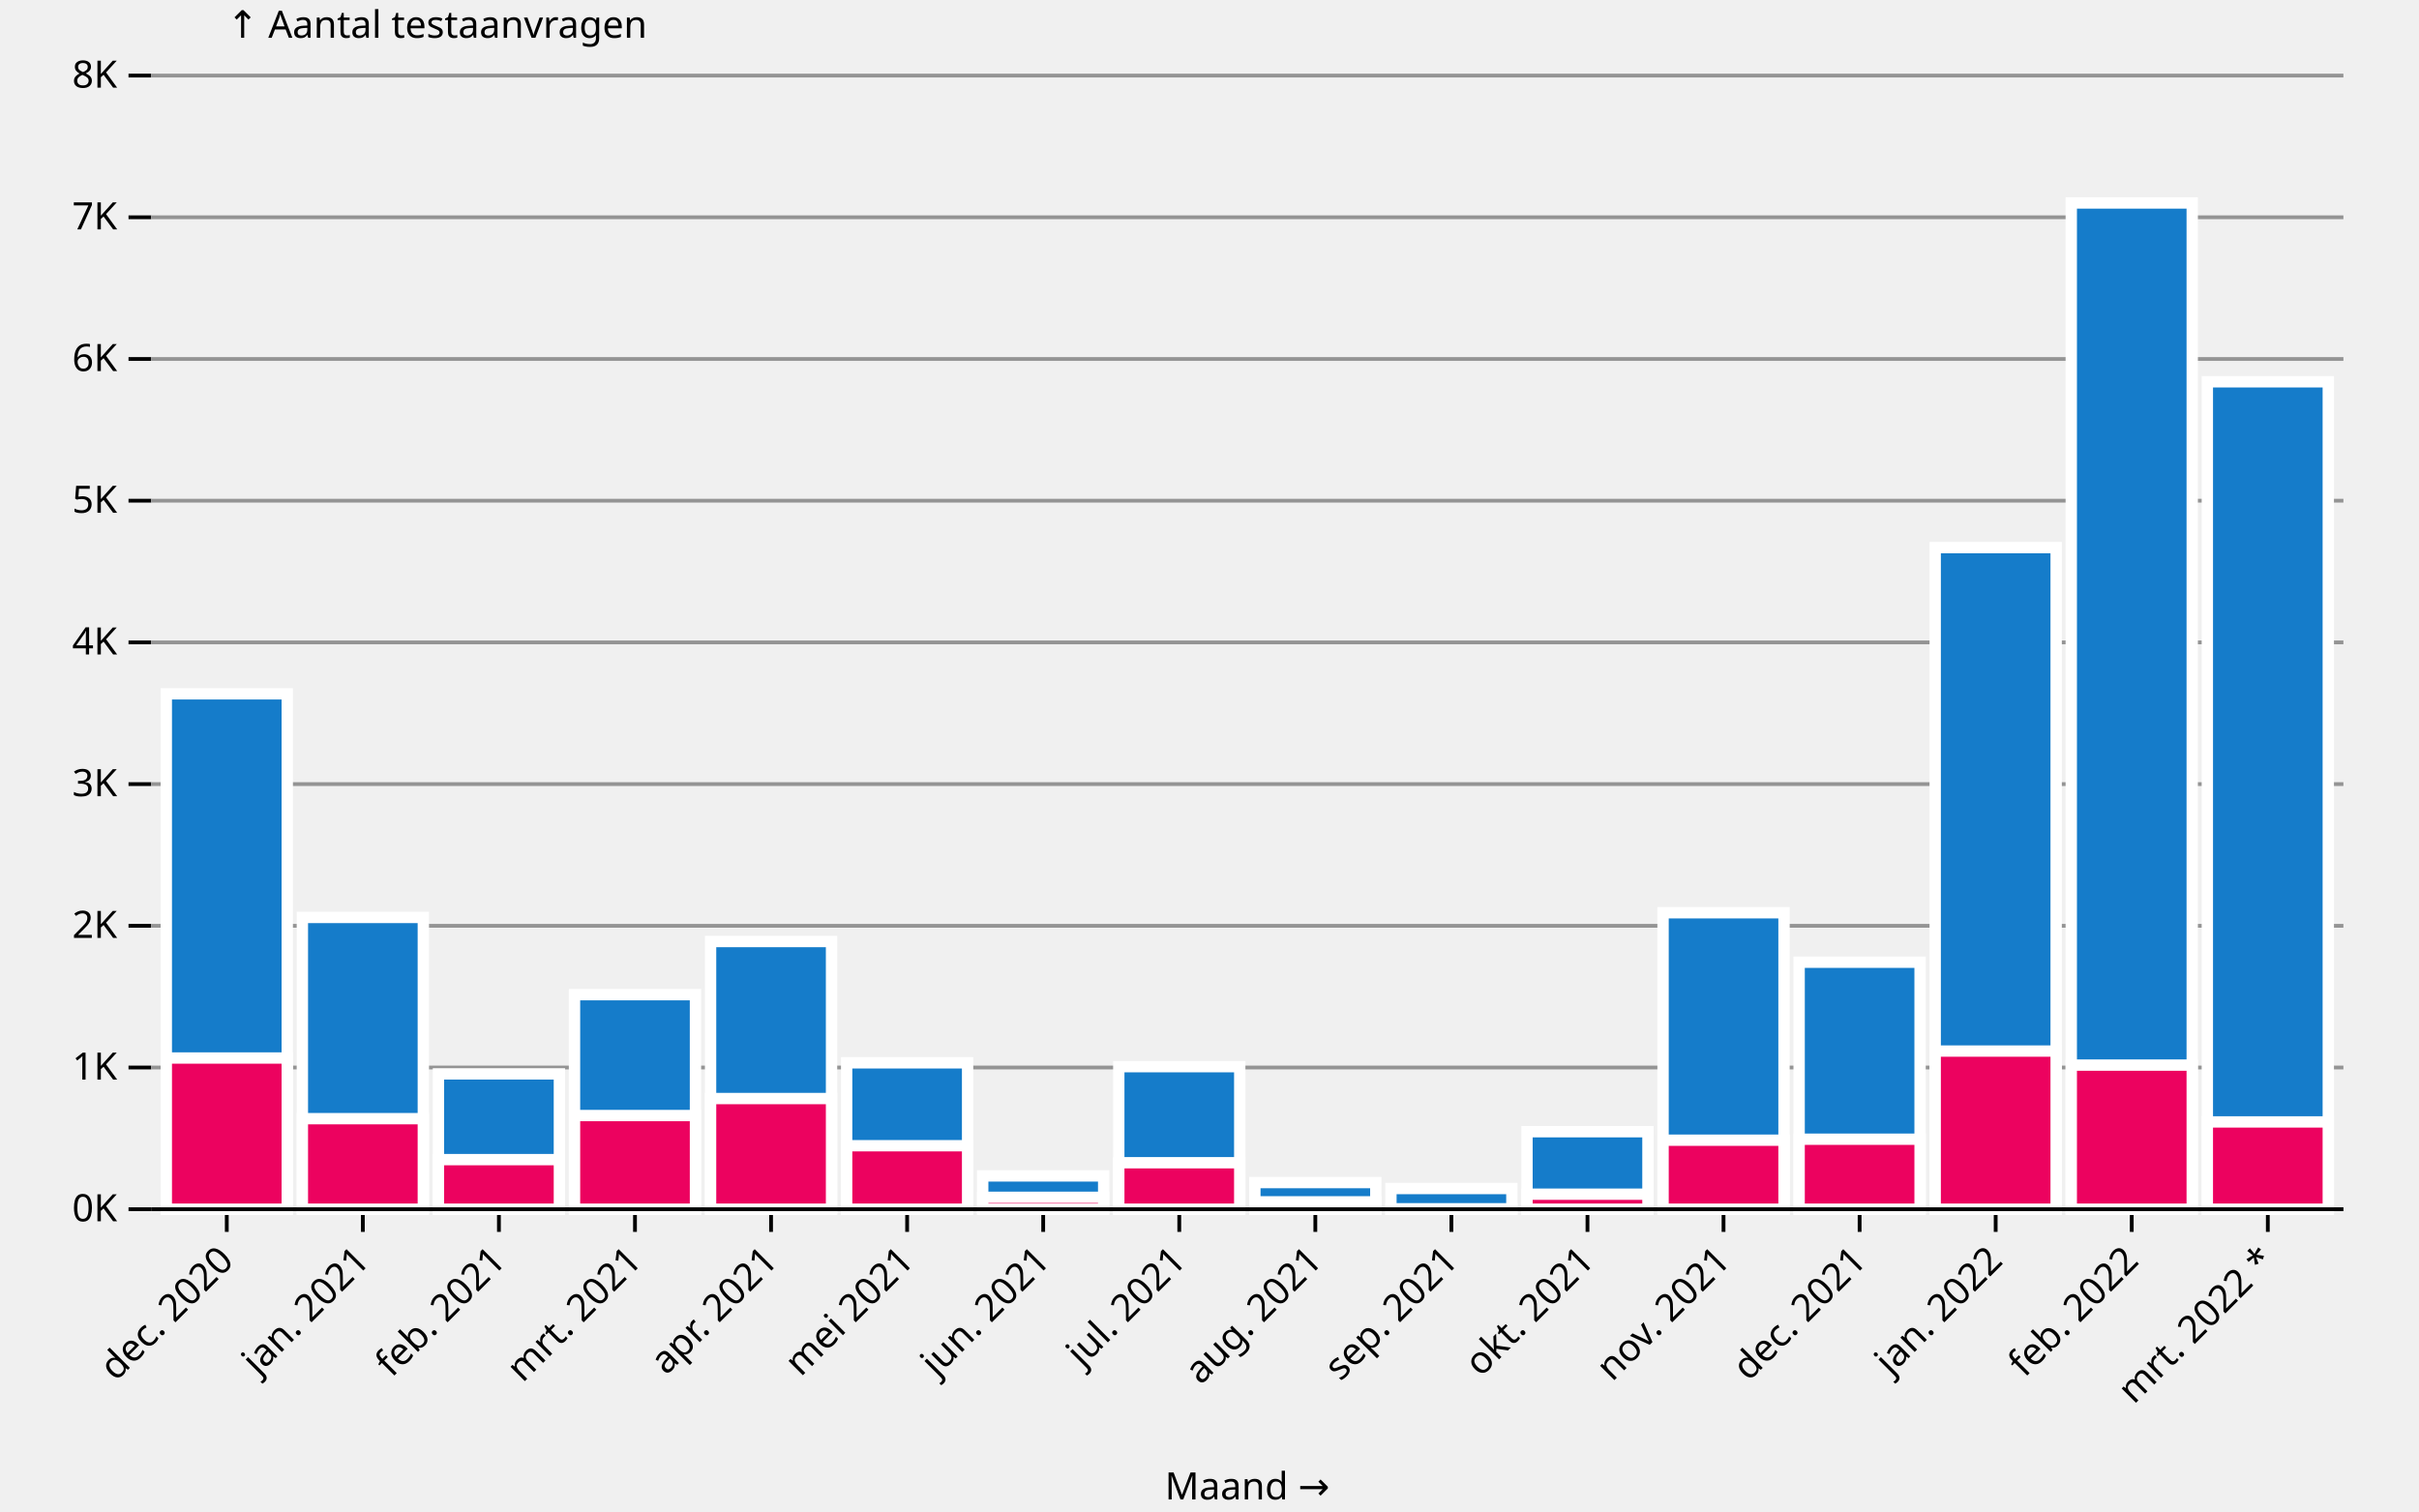
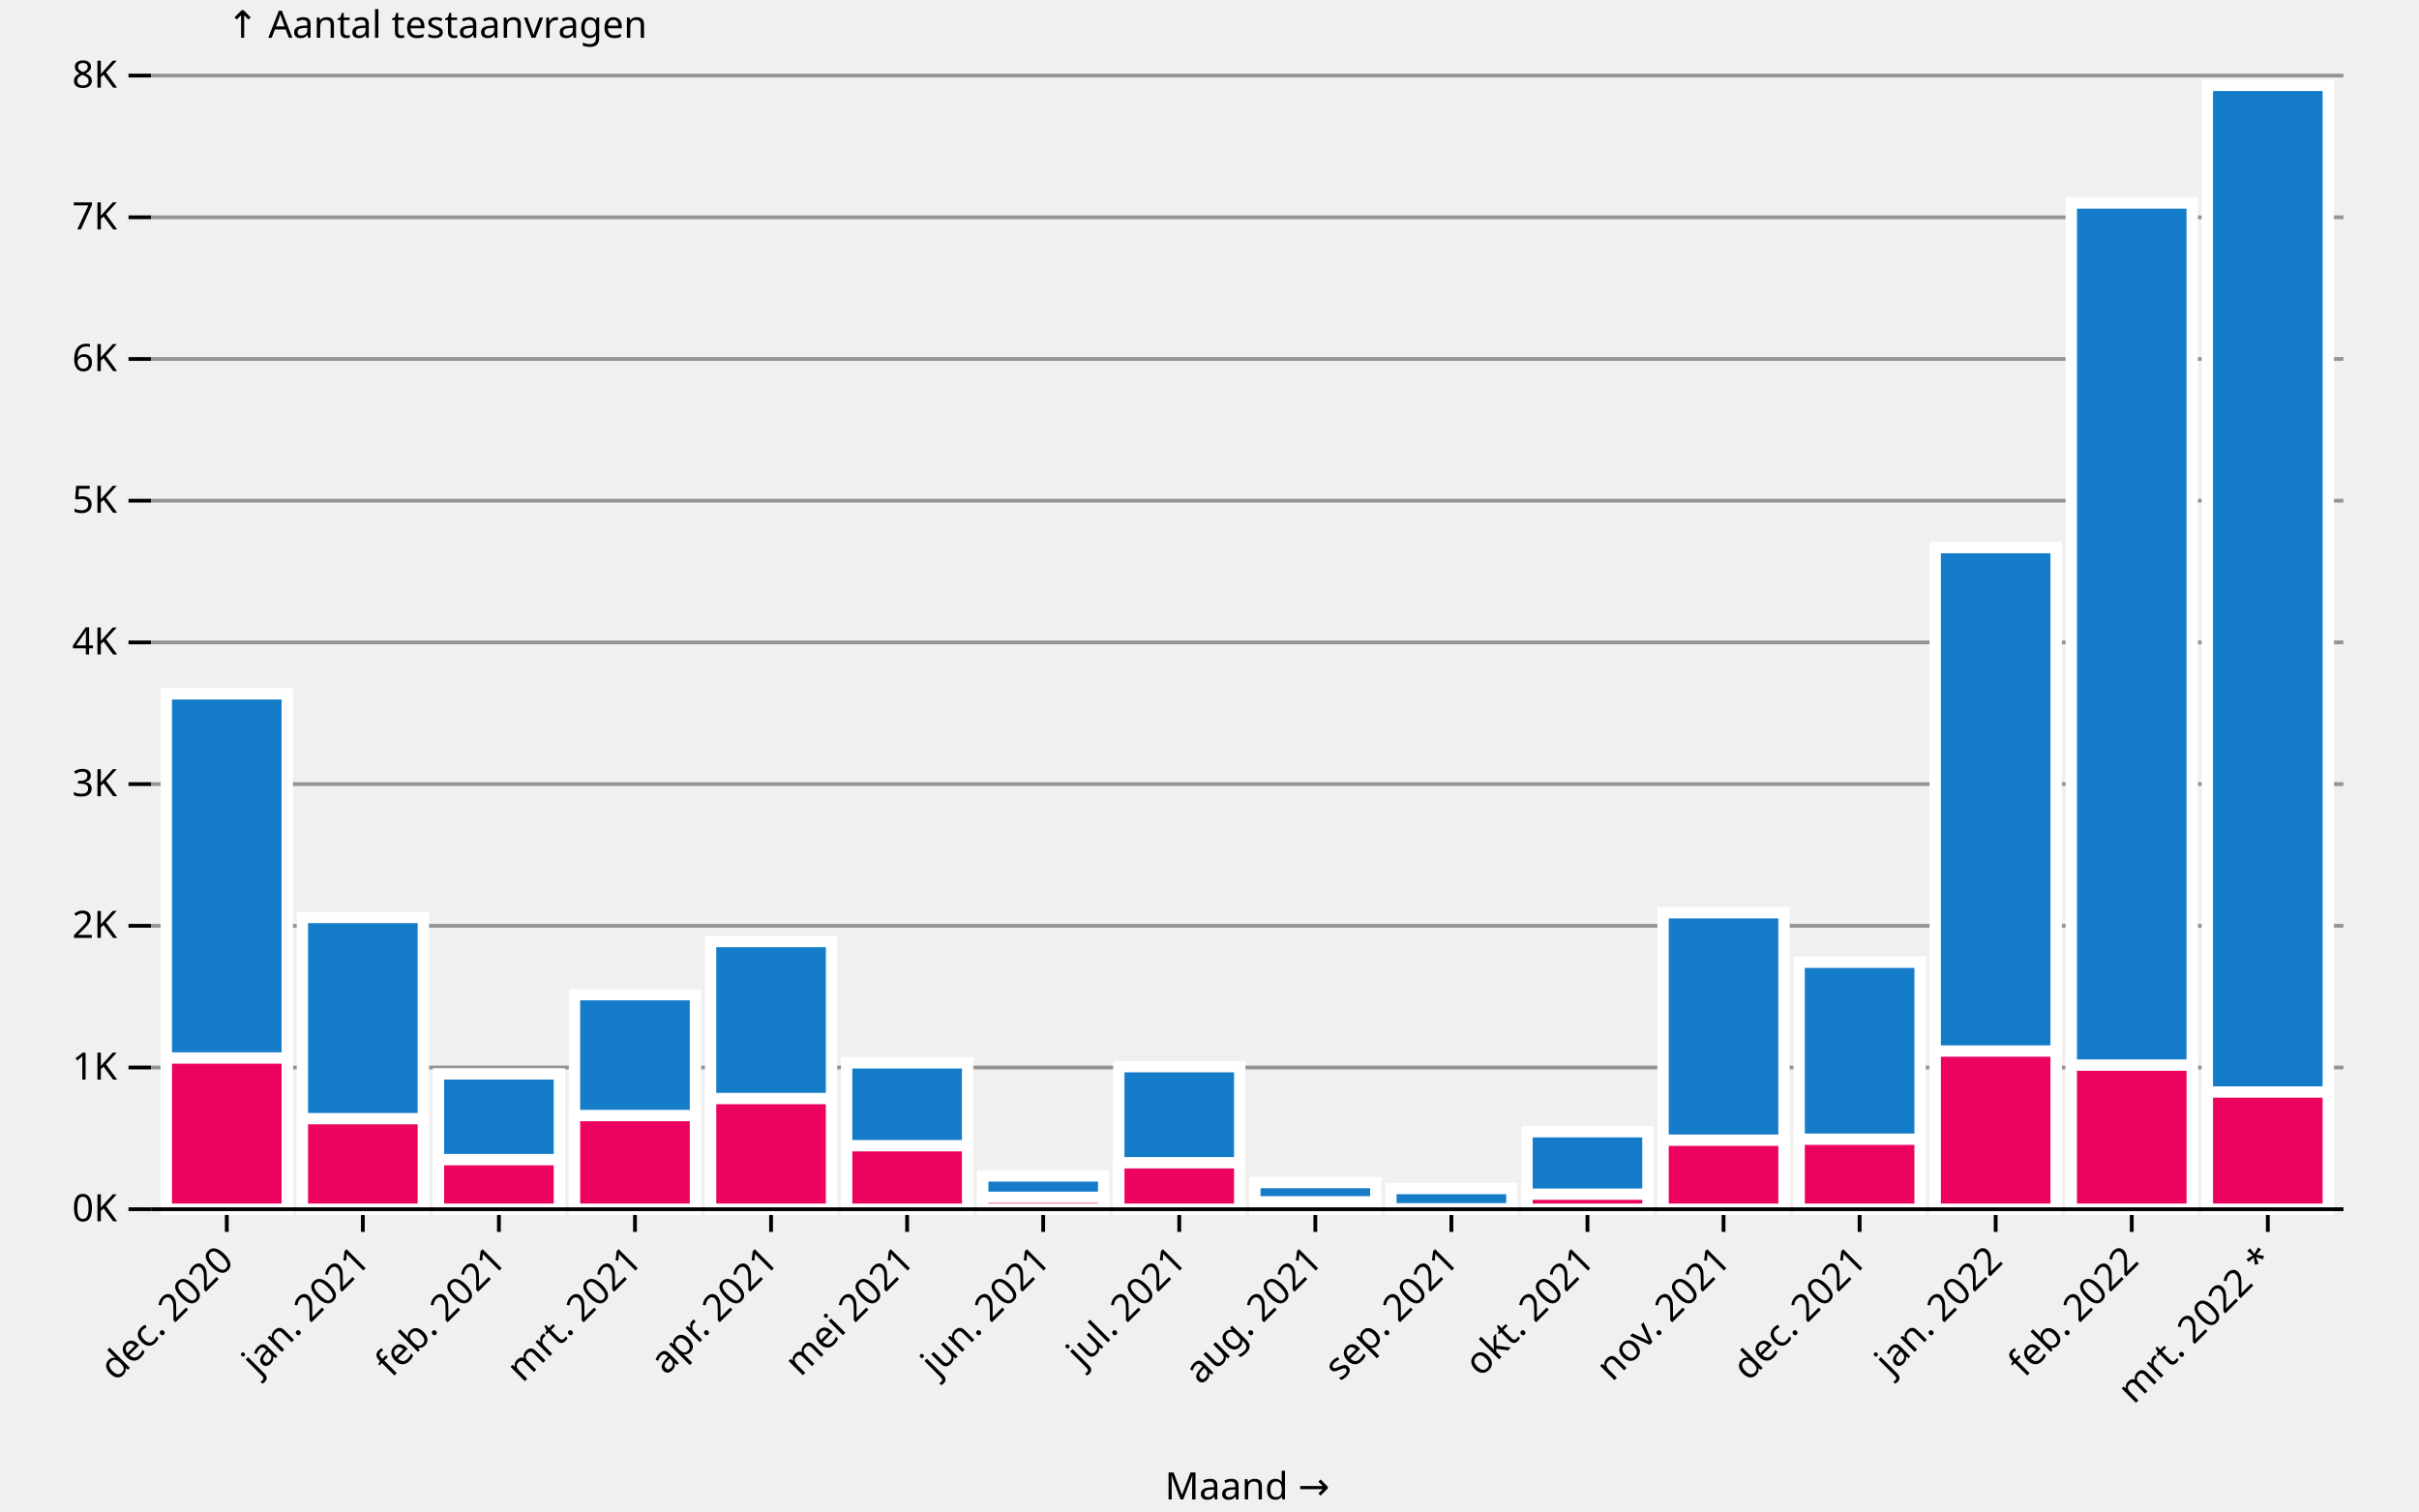
<svg xmlns="http://www.w3.org/2000/svg" class="plot-9e1b856ca2f26" fill="currentColor" font-family="system-ui, sans-serif" font-size="10" text-anchor="middle" width="640" height="400" viewBox="0 0 640 400">
  <style>
        line[stroke-opacity] {
            stroke-opacity: 1;
            stroke: #949494;
        }
</style>
  <style>
-         .plot-c2cf26066a569 {
+         .plot-a2475bd551ebe {
          display: block;
          background: white;
          height: auto;
          height: intrinsic;
          max-width: 100%;
        }
-         .plot-c2cf26066a569 text,
-         .plot-c2cf26066a569 tspan {
+         .plot-a2475bd551ebe text,
+         .plot-a2475bd551ebe tspan {
          white-space: pre;
        }
      </style>
  <g aria-label="y-axis" aria-description="↑ Aantal testaanvragen" transform="translate(40,0)" fill="none" text-anchor="end" font-variant="tabular-nums">
    <g class="tick" opacity="1" transform="translate(0,320)">
      <line stroke="currentColor" x2="-6" />
      <line stroke="currentColor" x2="580" stroke-opacity="0.1" />
      <text fill="currentColor" x="-9" dy="0.32em">0K</text>
    </g>
    <g class="tick" opacity="1" transform="translate(0,282.5)">
      <line stroke="currentColor" x2="-6" />
      <line stroke="currentColor" x2="580" stroke-opacity="0.1" />
      <text fill="currentColor" x="-9" dy="0.32em">1K</text>
    </g>
    <g class="tick" opacity="1" transform="translate(0,245)">
      <line stroke="currentColor" x2="-6" />
      <line stroke="currentColor" x2="580" stroke-opacity="0.1" />
      <text fill="currentColor" x="-9" dy="0.32em">2K</text>
    </g>
    <g class="tick" opacity="1" transform="translate(0,207.5)">
      <line stroke="currentColor" x2="-6" />
      <line stroke="currentColor" x2="580" stroke-opacity="0.1" />
      <text fill="currentColor" x="-9" dy="0.32em">3K</text>
    </g>
    <g class="tick" opacity="1" transform="translate(0,170)">
      <line stroke="currentColor" x2="-6" />
      <line stroke="currentColor" x2="580" stroke-opacity="0.1" />
      <text fill="currentColor" x="-9" dy="0.32em">4K</text>
    </g>
    <g class="tick" opacity="1" transform="translate(0,132.5)">
      <line stroke="currentColor" x2="-6" />
      <line stroke="currentColor" x2="580" stroke-opacity="0.1" />
      <text fill="currentColor" x="-9" dy="0.32em">5K</text>
    </g>
    <g class="tick" opacity="1" transform="translate(0,95)">
      <line stroke="currentColor" x2="-6" />
      <line stroke="currentColor" x2="580" stroke-opacity="0.1" />
      <text fill="currentColor" x="-9" dy="0.32em">6K</text>
    </g>
    <g class="tick" opacity="1" transform="translate(0,57.5)">
      <line stroke="currentColor" x2="-6" />
      <line stroke="currentColor" x2="580" stroke-opacity="0.1" />
      <text fill="currentColor" x="-9" dy="0.32em">7K</text>
    </g>
    <g class="tick" opacity="1" transform="translate(0,20)">
      <line stroke="currentColor" x2="-6" />
      <line stroke="currentColor" x2="580" stroke-opacity="0.1" />
      <text fill="currentColor" x="-9" dy="0.32em">8K</text>
    </g>
    <text fill="currentColor" transform="translate(20,20)" dy="-1em" text-anchor="start">↑ Aantal testaanvragen</text>
  </g>
  <g aria-label="x-axis" aria-description="Maand →" transform="translate(0,320)" fill="none" text-anchor="middle">
    <g class="tick" opacity="1" transform="translate(60,0)">
      <line stroke="currentColor" y2="6" />
      <text fill="currentColor" dy="0.32em" transform="translate(0, 11.82843) rotate(-45)" text-anchor="end">dec. 2020</text>
    </g>
    <g class="tick" opacity="1" transform="translate(96,0)">
      <line stroke="currentColor" y2="6" />
      <text fill="currentColor" dy="0.32em" transform="translate(0, 11.82843) rotate(-45)" text-anchor="end">jan. 2021</text>
    </g>
    <g class="tick" opacity="1" transform="translate(132,0)">
      <line stroke="currentColor" y2="6" />
      <text fill="currentColor" dy="0.32em" transform="translate(0, 11.82843) rotate(-45)" text-anchor="end">feb. 2021</text>
    </g>
    <g class="tick" opacity="1" transform="translate(168,0)">
      <line stroke="currentColor" y2="6" />
      <text fill="currentColor" dy="0.32em" transform="translate(0, 11.82843) rotate(-45)" text-anchor="end">mrt. 2021</text>
    </g>
    <g class="tick" opacity="1" transform="translate(204,0)">
      <line stroke="currentColor" y2="6" />
      <text fill="currentColor" dy="0.32em" transform="translate(0, 11.82843) rotate(-45)" text-anchor="end">apr. 2021</text>
    </g>
    <g class="tick" opacity="1" transform="translate(240,0)">
      <line stroke="currentColor" y2="6" />
      <text fill="currentColor" dy="0.32em" transform="translate(0, 11.82843) rotate(-45)" text-anchor="end">mei 2021</text>
    </g>
    <g class="tick" opacity="1" transform="translate(276,0)">
      <line stroke="currentColor" y2="6" />
      <text fill="currentColor" dy="0.32em" transform="translate(0, 11.82843) rotate(-45)" text-anchor="end">jun. 2021</text>
    </g>
    <g class="tick" opacity="1" transform="translate(312,0)">
      <line stroke="currentColor" y2="6" />
      <text fill="currentColor" dy="0.32em" transform="translate(0, 11.82843) rotate(-45)" text-anchor="end">jul. 2021</text>
    </g>
    <g class="tick" opacity="1" transform="translate(348,0)">
      <line stroke="currentColor" y2="6" />
      <text fill="currentColor" dy="0.32em" transform="translate(0, 11.82843) rotate(-45)" text-anchor="end">aug. 2021</text>
    </g>
    <g class="tick" opacity="1" transform="translate(384,0)">
      <line stroke="currentColor" y2="6" />
      <text fill="currentColor" dy="0.32em" transform="translate(0, 11.82843) rotate(-45)" text-anchor="end">sep. 2021</text>
    </g>
    <g class="tick" opacity="1" transform="translate(420,0)">
      <line stroke="currentColor" y2="6" />
      <text fill="currentColor" dy="0.32em" transform="translate(0, 11.82843) rotate(-45)" text-anchor="end">okt. 2021</text>
    </g>
    <g class="tick" opacity="1" transform="translate(456,0)">
      <line stroke="currentColor" y2="6" />
      <text fill="currentColor" dy="0.32em" transform="translate(0, 11.82843) rotate(-45)" text-anchor="end">nov. 2021</text>
    </g>
    <g class="tick" opacity="1" transform="translate(492,0)">
      <line stroke="currentColor" y2="6" />
      <text fill="currentColor" dy="0.32em" transform="translate(0, 11.82843) rotate(-45)" text-anchor="end">dec. 2021</text>
    </g>
    <g class="tick" opacity="1" transform="translate(528,0)">
      <line stroke="currentColor" y2="6" />
      <text fill="currentColor" dy="0.32em" transform="translate(0, 11.82843) rotate(-45)" text-anchor="end">jan. 2022</text>
    </g>
    <g class="tick" opacity="1" transform="translate(564,0)">
      <line stroke="currentColor" y2="6" />
      <text fill="currentColor" dy="0.32em" transform="translate(0, 11.82843) rotate(-45)" text-anchor="end">feb. 2022</text>
    </g>
    <g class="tick" opacity="1" transform="translate(600,0)">
      <line stroke="currentColor" y2="6" />
      <text fill="currentColor" dy="0.32em" transform="translate(0, 11.82843) rotate(-45)" text-anchor="end">mrt. 2022 *</text>
    </g>
    <text fill="currentColor" transform="translate(330,80)" dy="-0.32em" text-anchor="middle">Maand →</text>
  </g>
  <g aria-label="bar" fill="#157CCA" stroke="white" stroke-width="3">
    <rect x="44" width="32" y="183.612" height="136.388" />
    <rect x="80" width="32" y="242.787" height="77.213" />
    <rect x="116" width="32" y="284.188" height="35.812" />
    <rect x="152" width="32" y="263.225" height="56.775" />
    <rect x="188" width="32" y="249.162" height="70.838" />
    <rect x="224" width="32" y="281.262" height="38.738" />
    <rect x="260" width="32" y="311.187" height="8.813" />
    <rect x="296" width="32" y="282.275" height="37.725" />
    <rect x="332" width="32" y="312.95" height="7.05" />
    <rect x="368" width="32" y="314.525" height="5.475" />
    <rect x="404" width="32" y="299.488" height="20.512" />
    <rect x="440" width="32" y="241.55" height="78.45" />
    <rect x="476" width="32" y="254.637" height="65.363" />
    <rect x="512" width="32" y="144.913" height="175.087" />
    <rect x="548" width="32" y="53.713" height="266.288" />
-     <rect x="584" width="32" y="101.037" height="218.963" />
+     <rect x="584" width="32" y="22.587" height="297.413" />
  </g>
  <g aria-label="bar" fill="#ec025f" stroke="white" stroke-width="3">
    <rect x="44" width="32" y="279.988" height="40.012" />
    <rect x="80" width="32" y="296.038" height="23.962" />
    <rect x="116" width="32" y="306.875" height="13.125" />
    <rect x="152" width="32" y="295.212" height="24.788" />
    <rect x="188" width="32" y="290.712" height="29.288" />
    <rect x="224" width="32" y="303.2" height="16.8" />
    <rect x="260" width="32" y="316.85" height="3.15" />
    <rect x="296" width="32" y="307.7" height="12.3" />
    <rect x="332" width="32" y="318.05" height="1.95" />
    <rect x="368" width="32" y="319.887" height="0.113" />
    <rect x="404" width="32" y="316.025" height="3.975" />
    <rect x="440" width="32" y="301.737" height="18.263" />
    <rect x="476" width="32" y="301.475" height="18.525" />
    <rect x="512" width="32" y="278.15" height="41.85" />
    <rect x="548" width="32" y="281.863" height="38.137" />
-     <rect x="584" width="32" y="296.9" height="23.1" />
+     <rect x="584" width="32" y="288.988" height="31.012" />
  </g>
  <g aria-label="rule" stroke="currentColor">
    <line x1="40" x2="620" y1="320" y2="320" />
  </g>
</svg>
